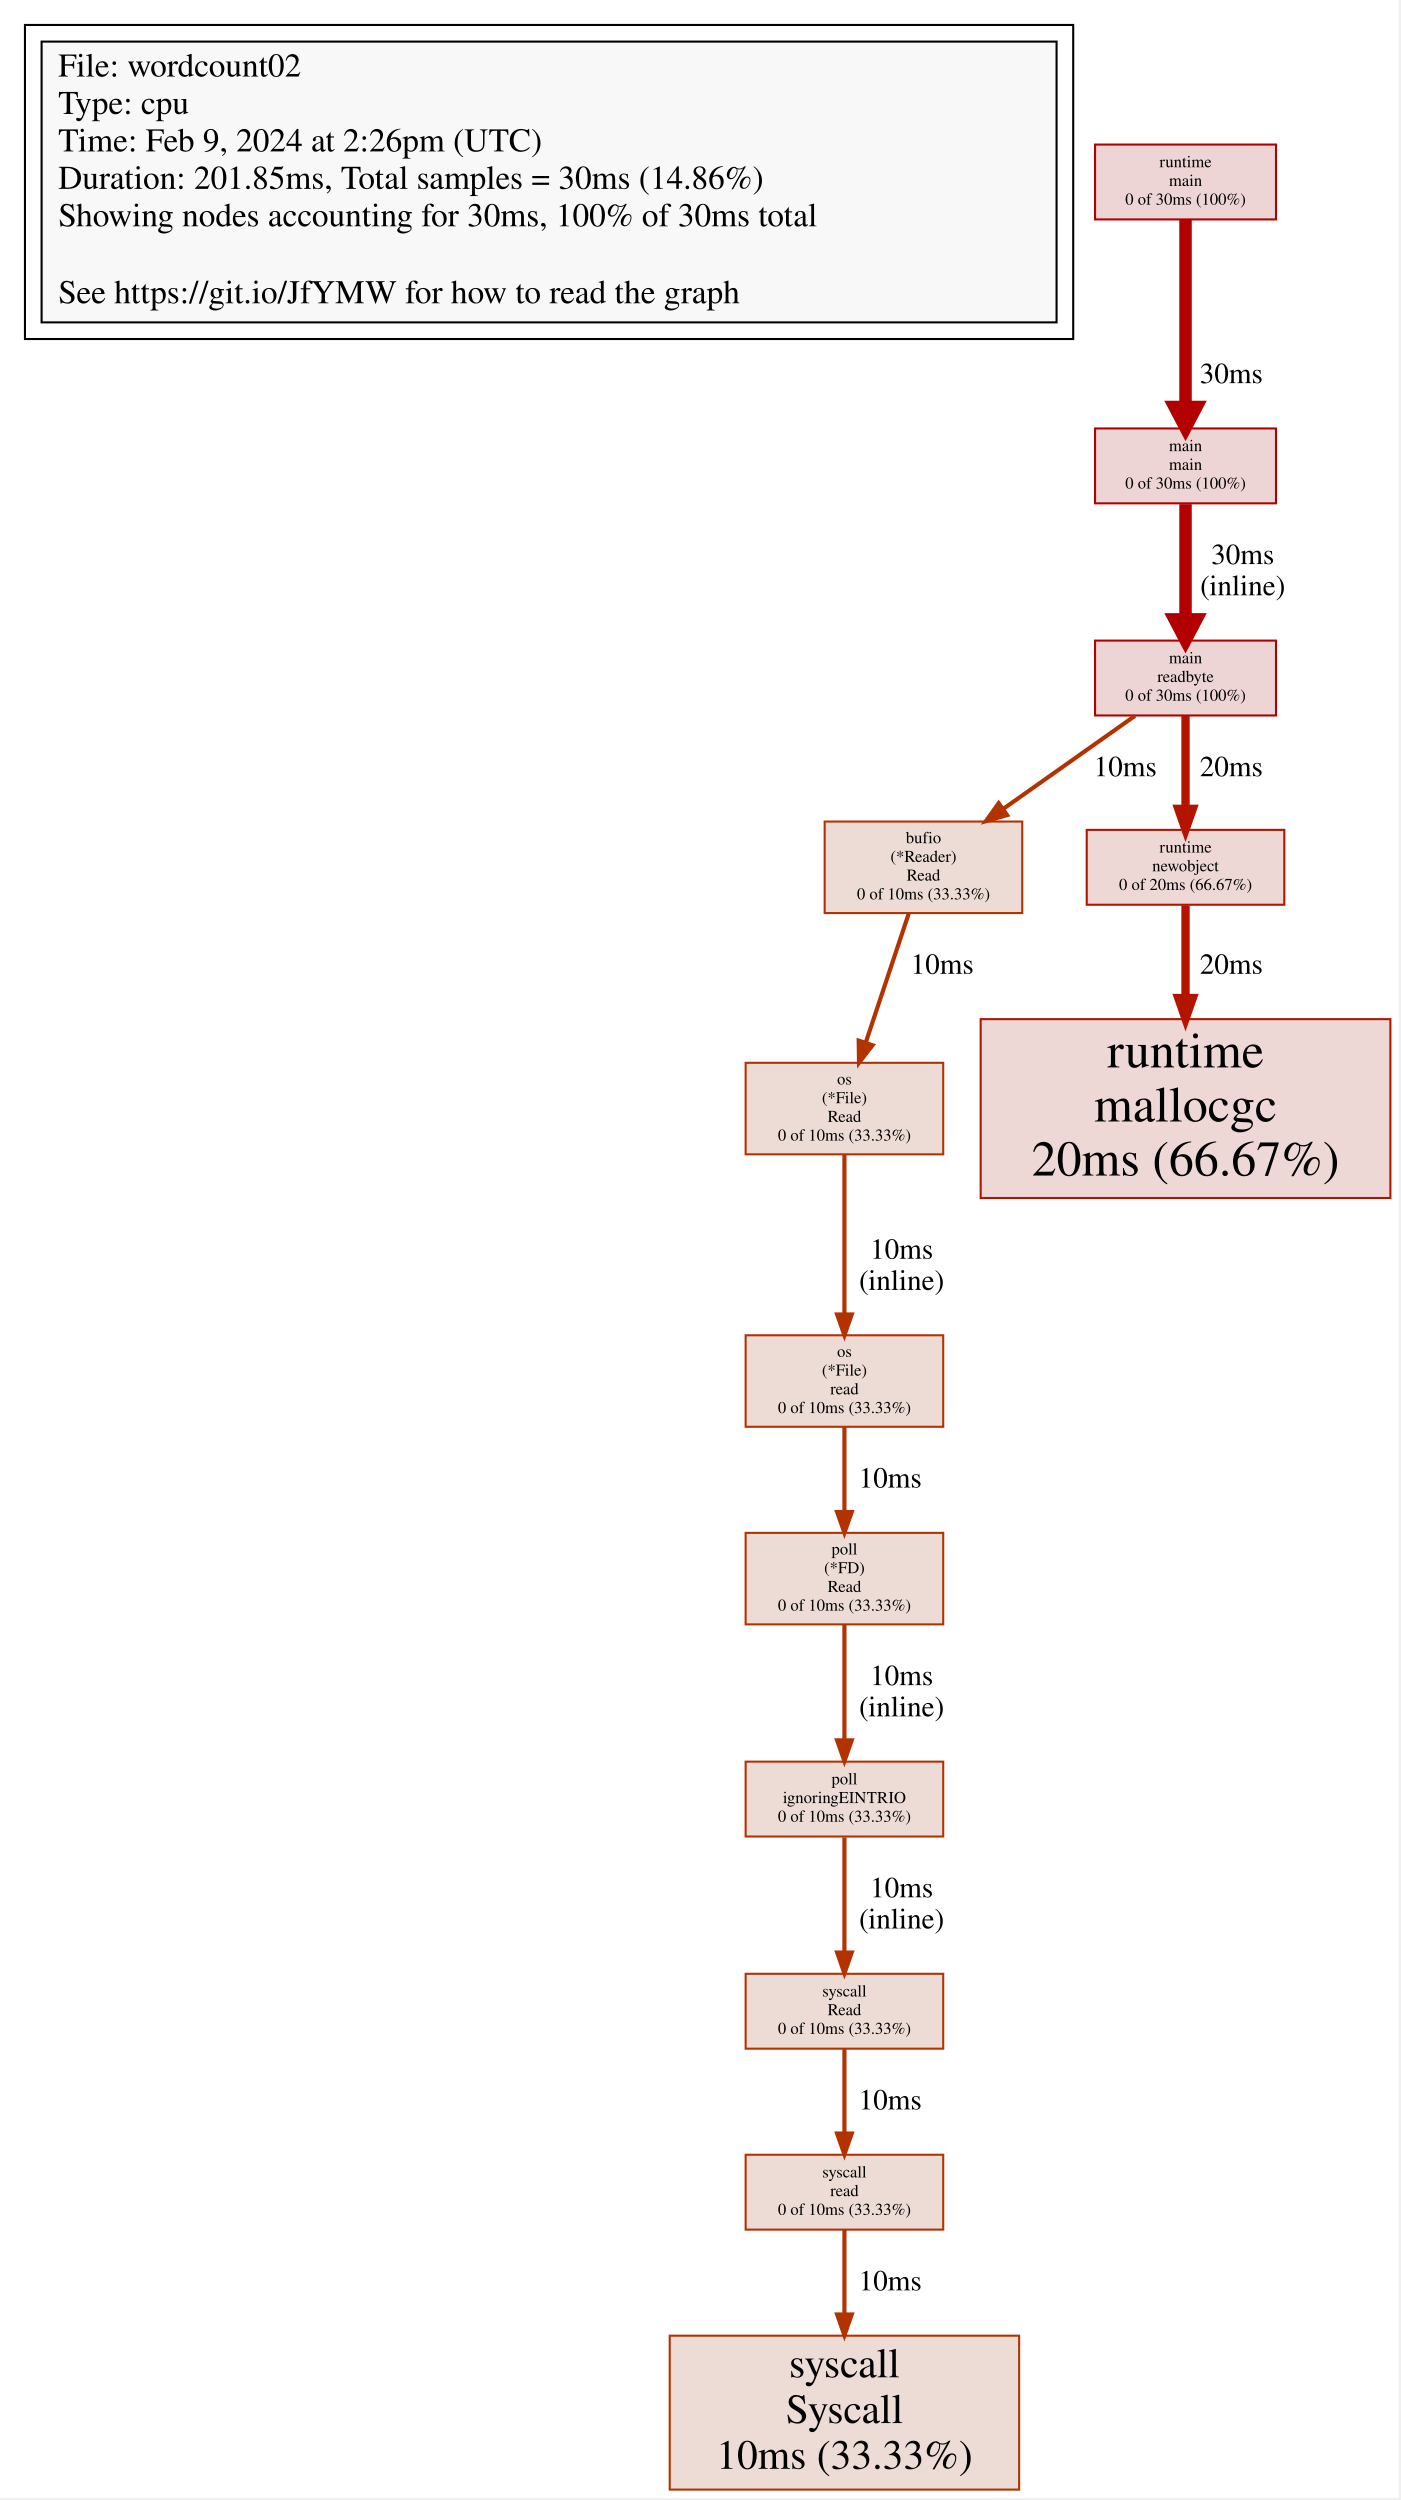
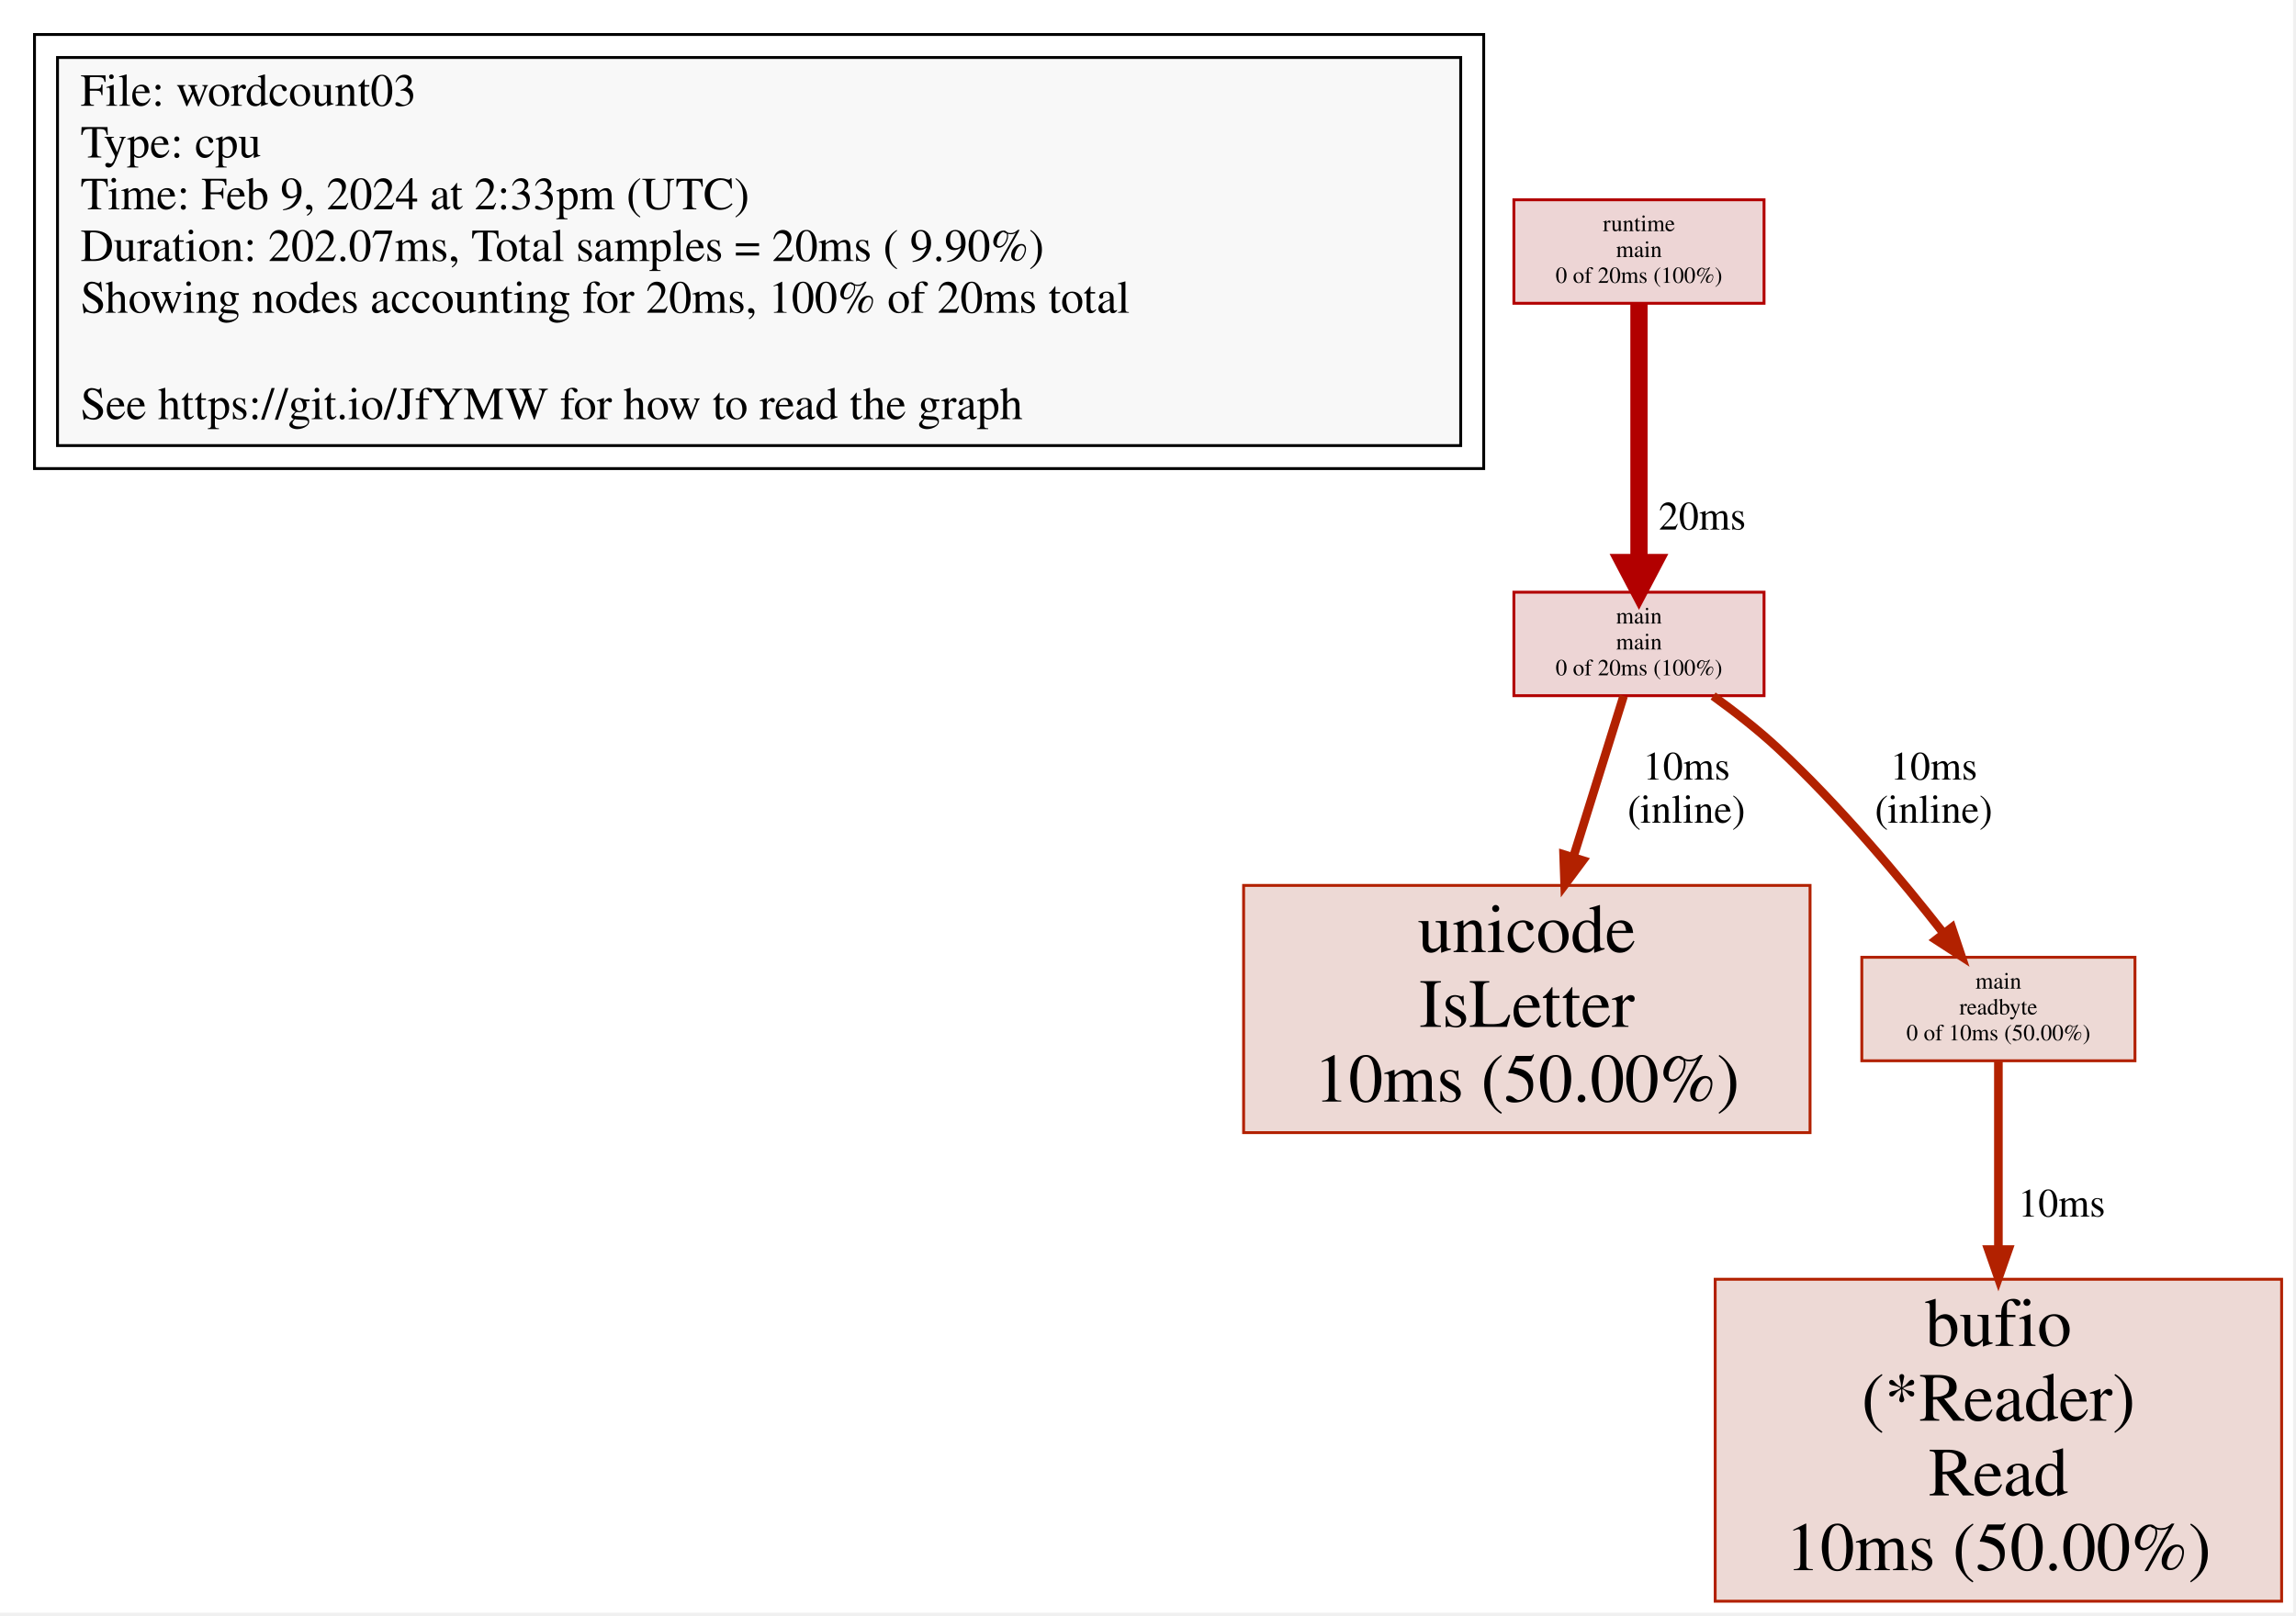
<svg xmlns="http://www.w3.org/2000/svg" xmlns:xlink="http://www.w3.org/1999/xlink" width="100%" height="100%">
  <g id="viewport" transform="scale(0.5,0.5) translate(0,0)">
-     <g id="graph0" class="graph" transform="scale(1 1) rotate(0) translate(4 1197)">
-       <polygon fill="white" stroke="transparent" points="-4,4 -4,-1197 668.5,-1197 668.5,4 -4,4" />
+     <g id="graph0" class="graph" transform="scale(1 1) rotate(0) translate(4 557)">
+       <polygon fill="white" stroke="transparent" points="-4,4 -4,-557 793.5,-557 793.5,4 -4,4" />
      <g id="clust1" class="cluster">
-         <polygon fill="none" stroke="black" points="8,-1034 8,-1185 512,-1185 512,-1034 8,-1034" />
+         <polygon fill="none" stroke="black" points="8,-394 8,-545 512,-545 512,-394 8,-394" />
      </g>
      <g id="node1" class="node">
        <g id="a_node1">
-           <a xlink:title="wordcount02">
-             <polygon fill="#f8f8f8" stroke="black" points="504,-1177 16,-1177 16,-1042 504,-1042 504,-1177" />
-             <text text-anchor="start" x="24" y="-1160.2" font-family="Times,serif" font-size="16.00">File: wordcount02</text>
-             <text text-anchor="start" x="24" y="-1142.2" font-family="Times,serif" font-size="16.00">Type: cpu</text>
-             <text text-anchor="start" x="24" y="-1124.2" font-family="Times,serif" font-size="16.00">Time: Feb 9, 2024 at 2:26pm (UTC)</text>
-             <text text-anchor="start" x="24" y="-1106.2" font-family="Times,serif" font-size="16.00">Duration: 201.85ms, Total samples = 30ms (14.86%)</text>
-             <text text-anchor="start" x="24" y="-1088.2" font-family="Times,serif" font-size="16.00">Showing nodes accounting for 30ms, 100% of 30ms total</text>
-             <text text-anchor="start" x="24" y="-1051.2" font-family="Times,serif" font-size="16.00">See https://git.io/JfYMW for how to read the graph</text>
+           <a xlink:title="wordcount03">
+             <polygon fill="#f8f8f8" stroke="black" points="504,-537 16,-537 16,-402 504,-402 504,-537" />
+             <text text-anchor="start" x="24" y="-520.2" font-family="Times,serif" font-size="16.00">File: wordcount03</text>
+             <text text-anchor="start" x="24" y="-502.2" font-family="Times,serif" font-size="16.00">Type: cpu</text>
+             <text text-anchor="start" x="24" y="-484.2" font-family="Times,serif" font-size="16.00">Time: Feb 9, 2024 at 2:33pm (UTC)</text>
+             <text text-anchor="start" x="24" y="-466.2" font-family="Times,serif" font-size="16.00">Duration: 202.07ms, Total samples = 20ms ( 9.90%)</text>
+             <text text-anchor="start" x="24" y="-448.2" font-family="Times,serif" font-size="16.00">Showing nodes accounting for 20ms, 100% of 20ms total</text>
+             <text text-anchor="start" x="24" y="-411.2" font-family="Times,serif" font-size="16.00">See https://git.io/JfYMW for how to read the graph</text>
          </a>
        </g>
      </g>
      <g id="node1" class="node">
        <g id="a_node1">
-           <a xlink:title="runtime.mallocgc (20ms)">
-             <polygon fill="#edd8d5" stroke="#b21400" points="664.5,-707 467.5,-707 467.5,-621 664.5,-621 664.5,-707" />
-             <text text-anchor="middle" x="566" y="-683.8" font-family="Times,serif" font-size="24.00">runtime</text>
-             <text text-anchor="middle" x="566" y="-657.8" font-family="Times,serif" font-size="24.00">mallocgc</text>
-             <text text-anchor="middle" x="566" y="-631.8" font-family="Times,serif" font-size="24.00">20ms (66.67%)</text>
+           <a xlink:title="bufio.(*Reader).Read (10ms)">
+             <polygon fill="#edd9d5" stroke="#b22100" points="789.5,-112 592.5,-112 592.5,0 789.5,0 789.5,-112" />
+             <text text-anchor="middle" x="691" y="-88.8" font-family="Times,serif" font-size="24.00">bufio</text>
+             <text text-anchor="middle" x="691" y="-62.8" font-family="Times,serif" font-size="24.00">(*Reader)</text>
+             <text text-anchor="middle" x="691" y="-36.8" font-family="Times,serif" font-size="24.00">Read</text>
+             <text text-anchor="middle" x="691" y="-10.8" font-family="Times,serif" font-size="24.00">10ms (50.00%)</text>
          </a>
        </g>
      </g>
      <g id="node2" class="node">
        <g id="a_node2">
-           <a xlink:title="runtime.main (30ms)">
-             <polygon fill="#edd5d5" stroke="#b20000" points="609.5,-1127.5 522.5,-1127.5 522.5,-1091.5 609.5,-1091.5 609.5,-1127.5" />
-             <text text-anchor="middle" x="566" y="-1116.6" font-family="Times,serif" font-size="8.00">runtime</text>
-             <text text-anchor="middle" x="566" y="-1107.6" font-family="Times,serif" font-size="8.00">main</text>
-             <text text-anchor="middle" x="566" y="-1098.6" font-family="Times,serif" font-size="8.00">0 of 30ms (100%)</text>
+           <a xlink:title="main.main (20ms)">
+             <polygon fill="#edd5d5" stroke="#b20000" points="609.5,-351 522.5,-351 522.5,-315 609.5,-315 609.5,-351" />
+             <text text-anchor="middle" x="566" y="-340.1" font-family="Times,serif" font-size="8.00">main</text>
+             <text text-anchor="middle" x="566" y="-331.1" font-family="Times,serif" font-size="8.00">main</text>
+             <text text-anchor="middle" x="566" y="-322.1" font-family="Times,serif" font-size="8.00">0 of 20ms (100%)</text>
          </a>
        </g>
      </g>
-       <g id="node8" class="node">
-         <g id="a_node8">
-           <a xlink:title="main.main (30ms)">
-             <polygon fill="#edd5d5" stroke="#b20000" points="609.5,-991 522.5,-991 522.5,-955 609.5,-955 609.5,-991" />
-             <text text-anchor="middle" x="566" y="-980.1" font-family="Times,serif" font-size="8.00">main</text>
-             <text text-anchor="middle" x="566" y="-971.1" font-family="Times,serif" font-size="8.00">main</text>
-             <text text-anchor="middle" x="566" y="-962.1" font-family="Times,serif" font-size="8.00">0 of 30ms (100%)</text>
+       <g id="node4" class="node">
+         <g id="a_node4">
+           <a xlink:title="unicode.IsLetter (10ms)">
+             <polygon fill="#edd9d5" stroke="#b22100" points="625.5,-249 428.5,-249 428.5,-163 625.5,-163 625.5,-249" />
+             <text text-anchor="middle" x="527" y="-225.8" font-family="Times,serif" font-size="24.00">unicode</text>
+             <text text-anchor="middle" x="527" y="-199.8" font-family="Times,serif" font-size="24.00">IsLetter</text>
+             <text text-anchor="middle" x="527" y="-173.8" font-family="Times,serif" font-size="24.00">10ms (50.00%)</text>
+           </a>
+         </g>
+       </g>
+       <g id="edge3" class="edge">
+         <g id="a_edge3">
+           <a xlink:title="main.main -&gt; unicode.IsLetter (10ms)">
+             <path fill="none" stroke="#b22100" stroke-width="3" d="M560.66,-314.88C556.14,-300.4 549.42,-278.87 543.17,-258.84" />
+             <polygon fill="#b22100" stroke="#b22100" stroke-width="3" points="546.48,-257.67 540.16,-249.17 539.79,-259.76 546.48,-257.67" />
+           </a>
+         </g>
+         <g id="a_edge3-label">
+           <a xlink:title="main.main -&gt; unicode.IsLetter (10ms)">
+             <text text-anchor="middle" x="582.5" y="-285.8" font-family="Times,serif" font-size="14.00"> 10ms</text>
+             <text text-anchor="middle" x="582.5" y="-270.8" font-family="Times,serif" font-size="14.00"> (inline)</text>
+           </a>
+         </g>
+       </g>
+       <g id="node5" class="node">
+         <g id="a_node5">
+           <a xlink:title="main.readbyte (10ms)">
+             <polygon fill="#edd9d5" stroke="#b22100" points="738.5,-224 643.5,-224 643.5,-188 738.5,-188 738.5,-224" />
+             <text text-anchor="middle" x="691" y="-213.1" font-family="Times,serif" font-size="8.00">main</text>
+             <text text-anchor="middle" x="691" y="-204.1" font-family="Times,serif" font-size="8.00">readbyte</text>
+             <text text-anchor="middle" x="691" y="-195.1" font-family="Times,serif" font-size="8.00">0 of 10ms (50.00%)</text>
          </a>
        </g>
      </g>
      <g id="edge2" class="edge">
        <g id="a_edge2">
-           <a xlink:title="runtime.main -&gt; main.main (30ms)">
-             <path fill="none" stroke="#b20000" stroke-width="6" d="M566,-1091.47C566,-1068.85 566,-1028.64 566,-1001.64" />
-             <polygon fill="#b20000" stroke="#b20000" stroke-width="6" points="571.25,-1001.32 566,-991.32 560.75,-1001.32 571.25,-1001.32" />
+           <a xlink:title="main.main -&gt; main.readbyte (10ms)">
+             <path fill="none" stroke="#b22100" stroke-width="3" d="M591.78,-314.89C599.23,-309.5 607.19,-303.3 614,-297 635.6,-277.02 657.11,-251.26 671.88,-232.42" />
+             <polygon fill="#b22100" stroke="#b22100" stroke-width="3" points="674.81,-234.35 678.17,-224.3 669.28,-230.06 674.81,-234.35" />
          </a>
        </g>
        <g id="a_edge2-label">
-           <a xlink:title="runtime.main -&gt; main.main (30ms)">
-             <text text-anchor="middle" x="588" y="-1012.8" font-family="Times,serif" font-size="14.00"> 30ms</text>
+           <a xlink:title="main.main -&gt; main.readbyte (10ms)">
+             <text text-anchor="middle" x="668.5" y="-285.8" font-family="Times,serif" font-size="14.00"> 10ms</text>
+             <text text-anchor="middle" x="668.5" y="-270.8" font-family="Times,serif" font-size="14.00"> (inline)</text>
          </a>
        </g>
      </g>
      <g id="node3" class="node">
        <g id="a_node3">
-           <a xlink:title="main.readbyte (30ms)">
-             <polygon fill="#edd5d5" stroke="#b20000" points="609.5,-889 522.5,-889 522.5,-853 609.5,-853 609.5,-889" />
-             <text text-anchor="middle" x="566" y="-878.1" font-family="Times,serif" font-size="8.00">main</text>
-             <text text-anchor="middle" x="566" y="-869.1" font-family="Times,serif" font-size="8.00">readbyte</text>
-             <text text-anchor="middle" x="566" y="-860.1" font-family="Times,serif" font-size="8.00">0 of 30ms (100%)</text>
-           </a>
-         </g>
-       </g>
-       <g id="node5" class="node">
-         <g id="a_node5">
-           <a xlink:title="bufio.(*Reader).Read (10ms)">
-             <polygon fill="#eddcd5" stroke="#b23200" points="487.5,-802 392.5,-802 392.5,-758 487.5,-758 487.5,-802" />
-             <text text-anchor="middle" x="440" y="-791.6" font-family="Times,serif" font-size="8.00">bufio</text>
-             <text text-anchor="middle" x="440" y="-782.6" font-family="Times,serif" font-size="8.00">(*Reader)</text>
-             <text text-anchor="middle" x="440" y="-773.6" font-family="Times,serif" font-size="8.00">Read</text>
-             <text text-anchor="middle" x="440" y="-764.6" font-family="Times,serif" font-size="8.00">0 of 10ms (33.33%)</text>
-           </a>
-         </g>
-       </g>
-       <g id="edge8" class="edge">
-         <g id="a_edge8">
-           <a xlink:title="main.readbyte -&gt; bufio.(*Reader).Read (10ms)">
-             <path fill="none" stroke="#b23200" stroke-width="2" d="M541.71,-852.84C523.73,-840.14 498.89,-822.6 478.26,-808.02" />
-             <polygon fill="#b23200" stroke="#b23200" stroke-width="2" points="480.19,-805.1 470,-802.19 476.15,-810.82 480.19,-805.1" />
-           </a>
-         </g>
-         <g id="a_edge8-label">
-           <a xlink:title="main.readbyte -&gt; bufio.(*Reader).Read (10ms)">
-             <text text-anchor="middle" x="537" y="-823.8" font-family="Times,serif" font-size="14.00"> 10ms</text>
-           </a>
-         </g>
-       </g>
-       <g id="node11" class="node">
-         <g id="a_node11">
-           <a xlink:title="runtime.newobject (20ms)">
-             <polygon fill="#edd8d5" stroke="#b21400" points="613.5,-798 518.5,-798 518.5,-762 613.5,-762 613.5,-798" />
-             <text text-anchor="middle" x="566" y="-787.1" font-family="Times,serif" font-size="8.00">runtime</text>
-             <text text-anchor="middle" x="566" y="-778.1" font-family="Times,serif" font-size="8.00">newobject</text>
-             <text text-anchor="middle" x="566" y="-769.1" font-family="Times,serif" font-size="8.00">0 of 20ms (66.67%)</text>
-           </a>
-         </g>
-       </g>
-       <g id="edge3" class="edge">
-         <g id="a_edge3">
-           <a xlink:title="main.readbyte -&gt; runtime.newobject (20ms)">
-             <path fill="none" stroke="#b21400" stroke-width="4" d="M566,-852.84C566,-840.28 566,-822.98 566,-808.5" />
-             <polygon fill="#b21400" stroke="#b21400" stroke-width="4" points="569.5,-808.11 566,-798.11 562.5,-808.11 569.5,-808.11" />
-           </a>
-         </g>
-         <g id="a_edge3-label">
-           <a xlink:title="main.readbyte -&gt; runtime.newobject (20ms)">
-             <text text-anchor="middle" x="588" y="-823.8" font-family="Times,serif" font-size="14.00"> 20ms</text>
-           </a>
-         </g>
-       </g>
-       <g id="node4" class="node">
-         <g id="a_node4">
-           <a xlink:title="syscall.Syscall (10ms)">
-             <polygon fill="#eddcd5" stroke="#b23200" points="486,-74 318,-74 318,0 486,0 486,-74" />
-             <text text-anchor="middle" x="402" y="-54" font-family="Times,serif" font-size="20.00">syscall</text>
-             <text text-anchor="middle" x="402" y="-32" font-family="Times,serif" font-size="20.00">Syscall</text>
-             <text text-anchor="middle" x="402" y="-10" font-family="Times,serif" font-size="20.00">10ms (33.33%)</text>
-           </a>
-         </g>
-       </g>
-       <g id="node9" class="node">
-         <g id="a_node9">
-           <a xlink:title="os.(*File).Read (10ms)">
-             <polygon fill="#eddcd5" stroke="#b23200" points="449.5,-686 354.5,-686 354.5,-642 449.5,-642 449.5,-686" />
-             <text text-anchor="middle" x="402" y="-675.6" font-family="Times,serif" font-size="8.00">os</text>
-             <text text-anchor="middle" x="402" y="-666.6" font-family="Times,serif" font-size="8.00">(*File)</text>
-             <text text-anchor="middle" x="402" y="-657.6" font-family="Times,serif" font-size="8.00">Read</text>
-             <text text-anchor="middle" x="402" y="-648.6" font-family="Times,serif" font-size="8.00">0 of 10ms (33.33%)</text>
-           </a>
-         </g>
-       </g>
-       <g id="edge5" class="edge">
-         <g id="a_edge5">
-           <a xlink:title="bufio.(*Reader).Read -&gt; os.(*File).Read (10ms)">
-             <path fill="none" stroke="#b23200" stroke-width="2" d="M432.94,-757.82C427.13,-740.39 418.81,-715.43 412.26,-695.78" />
-             <polygon fill="#b23200" stroke="#b23200" stroke-width="2" points="415.5,-694.44 409.02,-686.06 408.86,-696.66 415.5,-694.44" />
-           </a>
-         </g>
-         <g id="a_edge5-label">
-           <a xlink:title="bufio.(*Reader).Read -&gt; os.(*File).Read (10ms)">
-             <text text-anchor="middle" x="449" y="-728.8" font-family="Times,serif" font-size="14.00"> 10ms</text>
-           </a>
-         </g>
-       </g>
-       <g id="node6" class="node">
-         <g id="a_node6">
-           <a xlink:title="internal/poll.(*FD).Read (10ms)">
-             <polygon fill="#eddcd5" stroke="#b23200" points="449.5,-460 354.5,-460 354.5,-416 449.5,-416 449.5,-460" />
-             <text text-anchor="middle" x="402" y="-449.6" font-family="Times,serif" font-size="8.00">poll</text>
-             <text text-anchor="middle" x="402" y="-440.6" font-family="Times,serif" font-size="8.00">(*FD)</text>
-             <text text-anchor="middle" x="402" y="-431.6" font-family="Times,serif" font-size="8.00">Read</text>
-             <text text-anchor="middle" x="402" y="-422.6" font-family="Times,serif" font-size="8.00">0 of 10ms (33.33%)</text>
-           </a>
-         </g>
-       </g>
-       <g id="node7" class="node">
-         <g id="a_node7">
-           <a xlink:title="internal/poll.ignoringEINTRIO (10ms)">
-             <polygon fill="#eddcd5" stroke="#b23200" points="449.5,-350 354.5,-350 354.5,-314 449.5,-314 449.5,-350" />
-             <text text-anchor="middle" x="402" y="-339.1" font-family="Times,serif" font-size="8.00">poll</text>
-             <text text-anchor="middle" x="402" y="-330.1" font-family="Times,serif" font-size="8.00">ignoringEINTRIO</text>
-             <text text-anchor="middle" x="402" y="-321.1" font-family="Times,serif" font-size="8.00">0 of 10ms (33.33%)</text>
-           </a>
-         </g>
-       </g>
-       <g id="edge6" class="edge">
-         <g id="a_edge6">
-           <a xlink:title="internal/poll.(*FD).Read -&gt; internal/poll.ignoringEINTRIO (10ms)">
-             <path fill="none" stroke="#b23200" stroke-width="2" d="M402,-415.95C402,-399.93 402,-377.74 402,-360.34" />
-             <polygon fill="#b23200" stroke="#b23200" stroke-width="2" points="405.5,-360.23 402,-350.23 398.5,-360.23 405.5,-360.23" />
-           </a>
-         </g>
-         <g id="a_edge6-label">
-           <a xlink:title="internal/poll.(*FD).Read -&gt; internal/poll.ignoringEINTRIO (10ms)">
-             <text text-anchor="middle" x="429.5" y="-386.8" font-family="Times,serif" font-size="14.00"> 10ms</text>
-             <text text-anchor="middle" x="429.5" y="-371.8" font-family="Times,serif" font-size="14.00"> (inline)</text>
-           </a>
-         </g>
-       </g>
-       <g id="node12" class="node">
-         <g id="a_node12">
-           <a xlink:title="syscall.Read (10ms)">
-             <polygon fill="#eddcd5" stroke="#b23200" points="449.5,-248 354.5,-248 354.5,-212 449.5,-212 449.5,-248" />
-             <text text-anchor="middle" x="402" y="-237.1" font-family="Times,serif" font-size="8.00">syscall</text>
-             <text text-anchor="middle" x="402" y="-228.1" font-family="Times,serif" font-size="8.00">Read</text>
-             <text text-anchor="middle" x="402" y="-219.1" font-family="Times,serif" font-size="8.00">0 of 10ms (33.33%)</text>
-           </a>
-         </g>
-       </g>
-       <g id="edge7" class="edge">
-         <g id="a_edge7">
-           <a xlink:title="internal/poll.ignoringEINTRIO -&gt; syscall.Read (10ms)">
-             <path fill="none" stroke="#b23200" stroke-width="2" d="M402,-313.58C402,-298.38 402,-276.07 402,-258.46" />
-             <polygon fill="#b23200" stroke="#b23200" stroke-width="2" points="405.5,-258.22 402,-248.22 398.5,-258.22 405.5,-258.22" />
-           </a>
-         </g>
-         <g id="a_edge7-label">
-           <a xlink:title="internal/poll.ignoringEINTRIO -&gt; syscall.Read (10ms)">
-             <text text-anchor="middle" x="429.5" y="-284.8" font-family="Times,serif" font-size="14.00"> 10ms</text>
-             <text text-anchor="middle" x="429.5" y="-269.8" font-family="Times,serif" font-size="14.00"> (inline)</text>
+           <a xlink:title="runtime.main (20ms)">
+             <polygon fill="#edd5d5" stroke="#b20000" points="609.5,-487.5 522.5,-487.5 522.5,-451.5 609.5,-451.5 609.5,-487.5" />
+             <text text-anchor="middle" x="566" y="-476.6" font-family="Times,serif" font-size="8.00">runtime</text>
+             <text text-anchor="middle" x="566" y="-467.6" font-family="Times,serif" font-size="8.00">main</text>
+             <text text-anchor="middle" x="566" y="-458.6" font-family="Times,serif" font-size="8.00">0 of 20ms (100%)</text>
          </a>
        </g>
      </g>
      <g id="edge1" class="edge">
        <g id="a_edge1">
-           <a xlink:title="main.main -&gt; main.readbyte (30ms)">
-             <path fill="none" stroke="#b20000" stroke-width="6" d="M566,-954.58C566,-939.38 566,-917.07 566,-899.46" />
-             <polygon fill="#b20000" stroke="#b20000" stroke-width="6" points="571.25,-899.22 566,-889.22 560.75,-899.22 571.25,-899.22" />
+           <a xlink:title="runtime.main -&gt; main.main (20ms)">
+             <path fill="none" stroke="#b20000" stroke-width="6" d="M566,-451.47C566,-428.85 566,-388.64 566,-361.64" />
+             <polygon fill="#b20000" stroke="#b20000" stroke-width="6" points="571.25,-361.32 566,-351.32 560.75,-361.32 571.25,-361.32" />
          </a>
        </g>
        <g id="a_edge1-label">
-           <a xlink:title="main.main -&gt; main.readbyte (30ms)">
-             <text text-anchor="middle" x="593.5" y="-925.8" font-family="Times,serif" font-size="14.00"> 30ms</text>
-             <text text-anchor="middle" x="593.5" y="-910.8" font-family="Times,serif" font-size="14.00"> (inline)</text>
-           </a>
-         </g>
-       </g>
-       <g id="node10" class="node">
-         <g id="a_node10">
-           <a xlink:title="os.(*File).read (10ms)">
-             <polygon fill="#eddcd5" stroke="#b23200" points="449.5,-555 354.5,-555 354.5,-511 449.5,-511 449.5,-555" />
-             <text text-anchor="middle" x="402" y="-544.6" font-family="Times,serif" font-size="8.00">os</text>
-             <text text-anchor="middle" x="402" y="-535.6" font-family="Times,serif" font-size="8.00">(*File)</text>
-             <text text-anchor="middle" x="402" y="-526.6" font-family="Times,serif" font-size="8.00">read</text>
-             <text text-anchor="middle" x="402" y="-517.6" font-family="Times,serif" font-size="8.00">0 of 10ms (33.33%)</text>
-           </a>
-         </g>
-       </g>
-       <g id="edge9" class="edge">
-         <g id="a_edge9">
-           <a xlink:title="os.(*File).Read -&gt; os.(*File).read (10ms)">
-             <path fill="none" stroke="#b23200" stroke-width="2" d="M402,-641.99C402,-621.18 402,-589.09 402,-565.29" />
-             <polygon fill="#b23200" stroke="#b23200" stroke-width="2" points="405.5,-565 402,-555 398.5,-565 405.5,-565" />
-           </a>
-         </g>
-         <g id="a_edge9-label">
-           <a xlink:title="os.(*File).Read -&gt; os.(*File).read (10ms)">
-             <text text-anchor="middle" x="429.5" y="-591.8" font-family="Times,serif" font-size="14.00"> 10ms</text>
-             <text text-anchor="middle" x="429.5" y="-576.8" font-family="Times,serif" font-size="14.00"> (inline)</text>
-           </a>
-         </g>
-       </g>
-       <g id="edge10" class="edge">
-         <g id="a_edge10">
-           <a xlink:title="os.(*File).read -&gt; internal/poll.(*FD).Read (10ms)">
-             <path fill="none" stroke="#b23200" stroke-width="2" d="M402,-510.9C402,-498.89 402,-483.62 402,-470.24" />
-             <polygon fill="#b23200" stroke="#b23200" stroke-width="2" points="405.5,-470.02 402,-460.02 398.5,-470.02 405.5,-470.02" />
-           </a>
-         </g>
-         <g id="a_edge10-label">
-           <a xlink:title="os.(*File).read -&gt; internal/poll.(*FD).Read (10ms)">
-             <text text-anchor="middle" x="424" y="-481.8" font-family="Times,serif" font-size="14.00"> 10ms</text>
+           <a xlink:title="runtime.main -&gt; main.main (20ms)">
+             <text text-anchor="middle" x="588" y="-372.8" font-family="Times,serif" font-size="14.00"> 20ms</text>
          </a>
        </g>
      </g>
      <g id="edge4" class="edge">
        <g id="a_edge4">
-           <a xlink:title="runtime.newobject -&gt; runtime.mallocgc (20ms)">
-             <path fill="none" stroke="#b21400" stroke-width="4" d="M566,-761.69C566,-749.83 566,-733.43 566,-717.5" />
-             <polygon fill="#b21400" stroke="#b21400" stroke-width="4" points="569.5,-717.16 566,-707.16 562.5,-717.16 569.5,-717.16" />
+           <a xlink:title="main.readbyte -&gt; bufio.(*Reader).Read (10ms)">
+             <path fill="none" stroke="#b22100" stroke-width="3" d="M691,-187.73C691,-171.59 691,-146.43 691,-122.49" />
+             <polygon fill="#b22100" stroke="#b22100" stroke-width="3" points="694.5,-122.33 691,-112.33 687.5,-122.33 694.5,-122.33" />
          </a>
        </g>
        <g id="a_edge4-label">
-           <a xlink:title="runtime.newobject -&gt; runtime.mallocgc (20ms)">
-             <text text-anchor="middle" x="588" y="-728.8" font-family="Times,serif" font-size="14.00"> 20ms</text>
-           </a>
-         </g>
-       </g>
-       <g id="node13" class="node">
-         <g id="a_node13">
-           <a xlink:title="syscall.read (10ms)">
-             <polygon fill="#eddcd5" stroke="#b23200" points="449.5,-161 354.5,-161 354.5,-125 449.5,-125 449.5,-161" />
-             <text text-anchor="middle" x="402" y="-150.1" font-family="Times,serif" font-size="8.00">syscall</text>
-             <text text-anchor="middle" x="402" y="-141.1" font-family="Times,serif" font-size="8.00">read</text>
-             <text text-anchor="middle" x="402" y="-132.1" font-family="Times,serif" font-size="8.00">0 of 10ms (33.33%)</text>
-           </a>
-         </g>
-       </g>
-       <g id="edge11" class="edge">
-         <g id="a_edge11">
-           <a xlink:title="syscall.Read -&gt; syscall.read (10ms)">
-             <path fill="none" stroke="#b23200" stroke-width="2" d="M402,-211.8C402,-200.16 402,-184.55 402,-171.24" />
-             <polygon fill="#b23200" stroke="#b23200" stroke-width="2" points="405.5,-171.18 402,-161.18 398.5,-171.18 405.5,-171.18" />
-           </a>
-         </g>
-         <g id="a_edge11-label">
-           <a xlink:title="syscall.Read -&gt; syscall.read (10ms)">
-             <text text-anchor="middle" x="424" y="-182.8" font-family="Times,serif" font-size="14.00"> 10ms</text>
-           </a>
-         </g>
-       </g>
-       <g id="edge12" class="edge">
-         <g id="a_edge12">
-           <a xlink:title="syscall.read -&gt; syscall.Syscall (10ms)">
-             <path fill="none" stroke="#b23200" stroke-width="2" d="M402,-124.83C402,-113.78 402,-98.85 402,-84.48" />
-             <polygon fill="#b23200" stroke="#b23200" stroke-width="2" points="405.5,-84.19 402,-74.19 398.5,-84.19 405.5,-84.19" />
-           </a>
-         </g>
-         <g id="a_edge12-label">
-           <a xlink:title="syscall.read -&gt; syscall.Syscall (10ms)">
-             <text text-anchor="middle" x="424" y="-95.8" font-family="Times,serif" font-size="14.00"> 10ms</text>
+           <a xlink:title="main.readbyte -&gt; bufio.(*Reader).Read (10ms)">
+             <text text-anchor="middle" x="713" y="-133.8" font-family="Times,serif" font-size="14.00"> 10ms</text>
          </a>
        </g>
      </g>
    </g>
  </g>
</svg>
